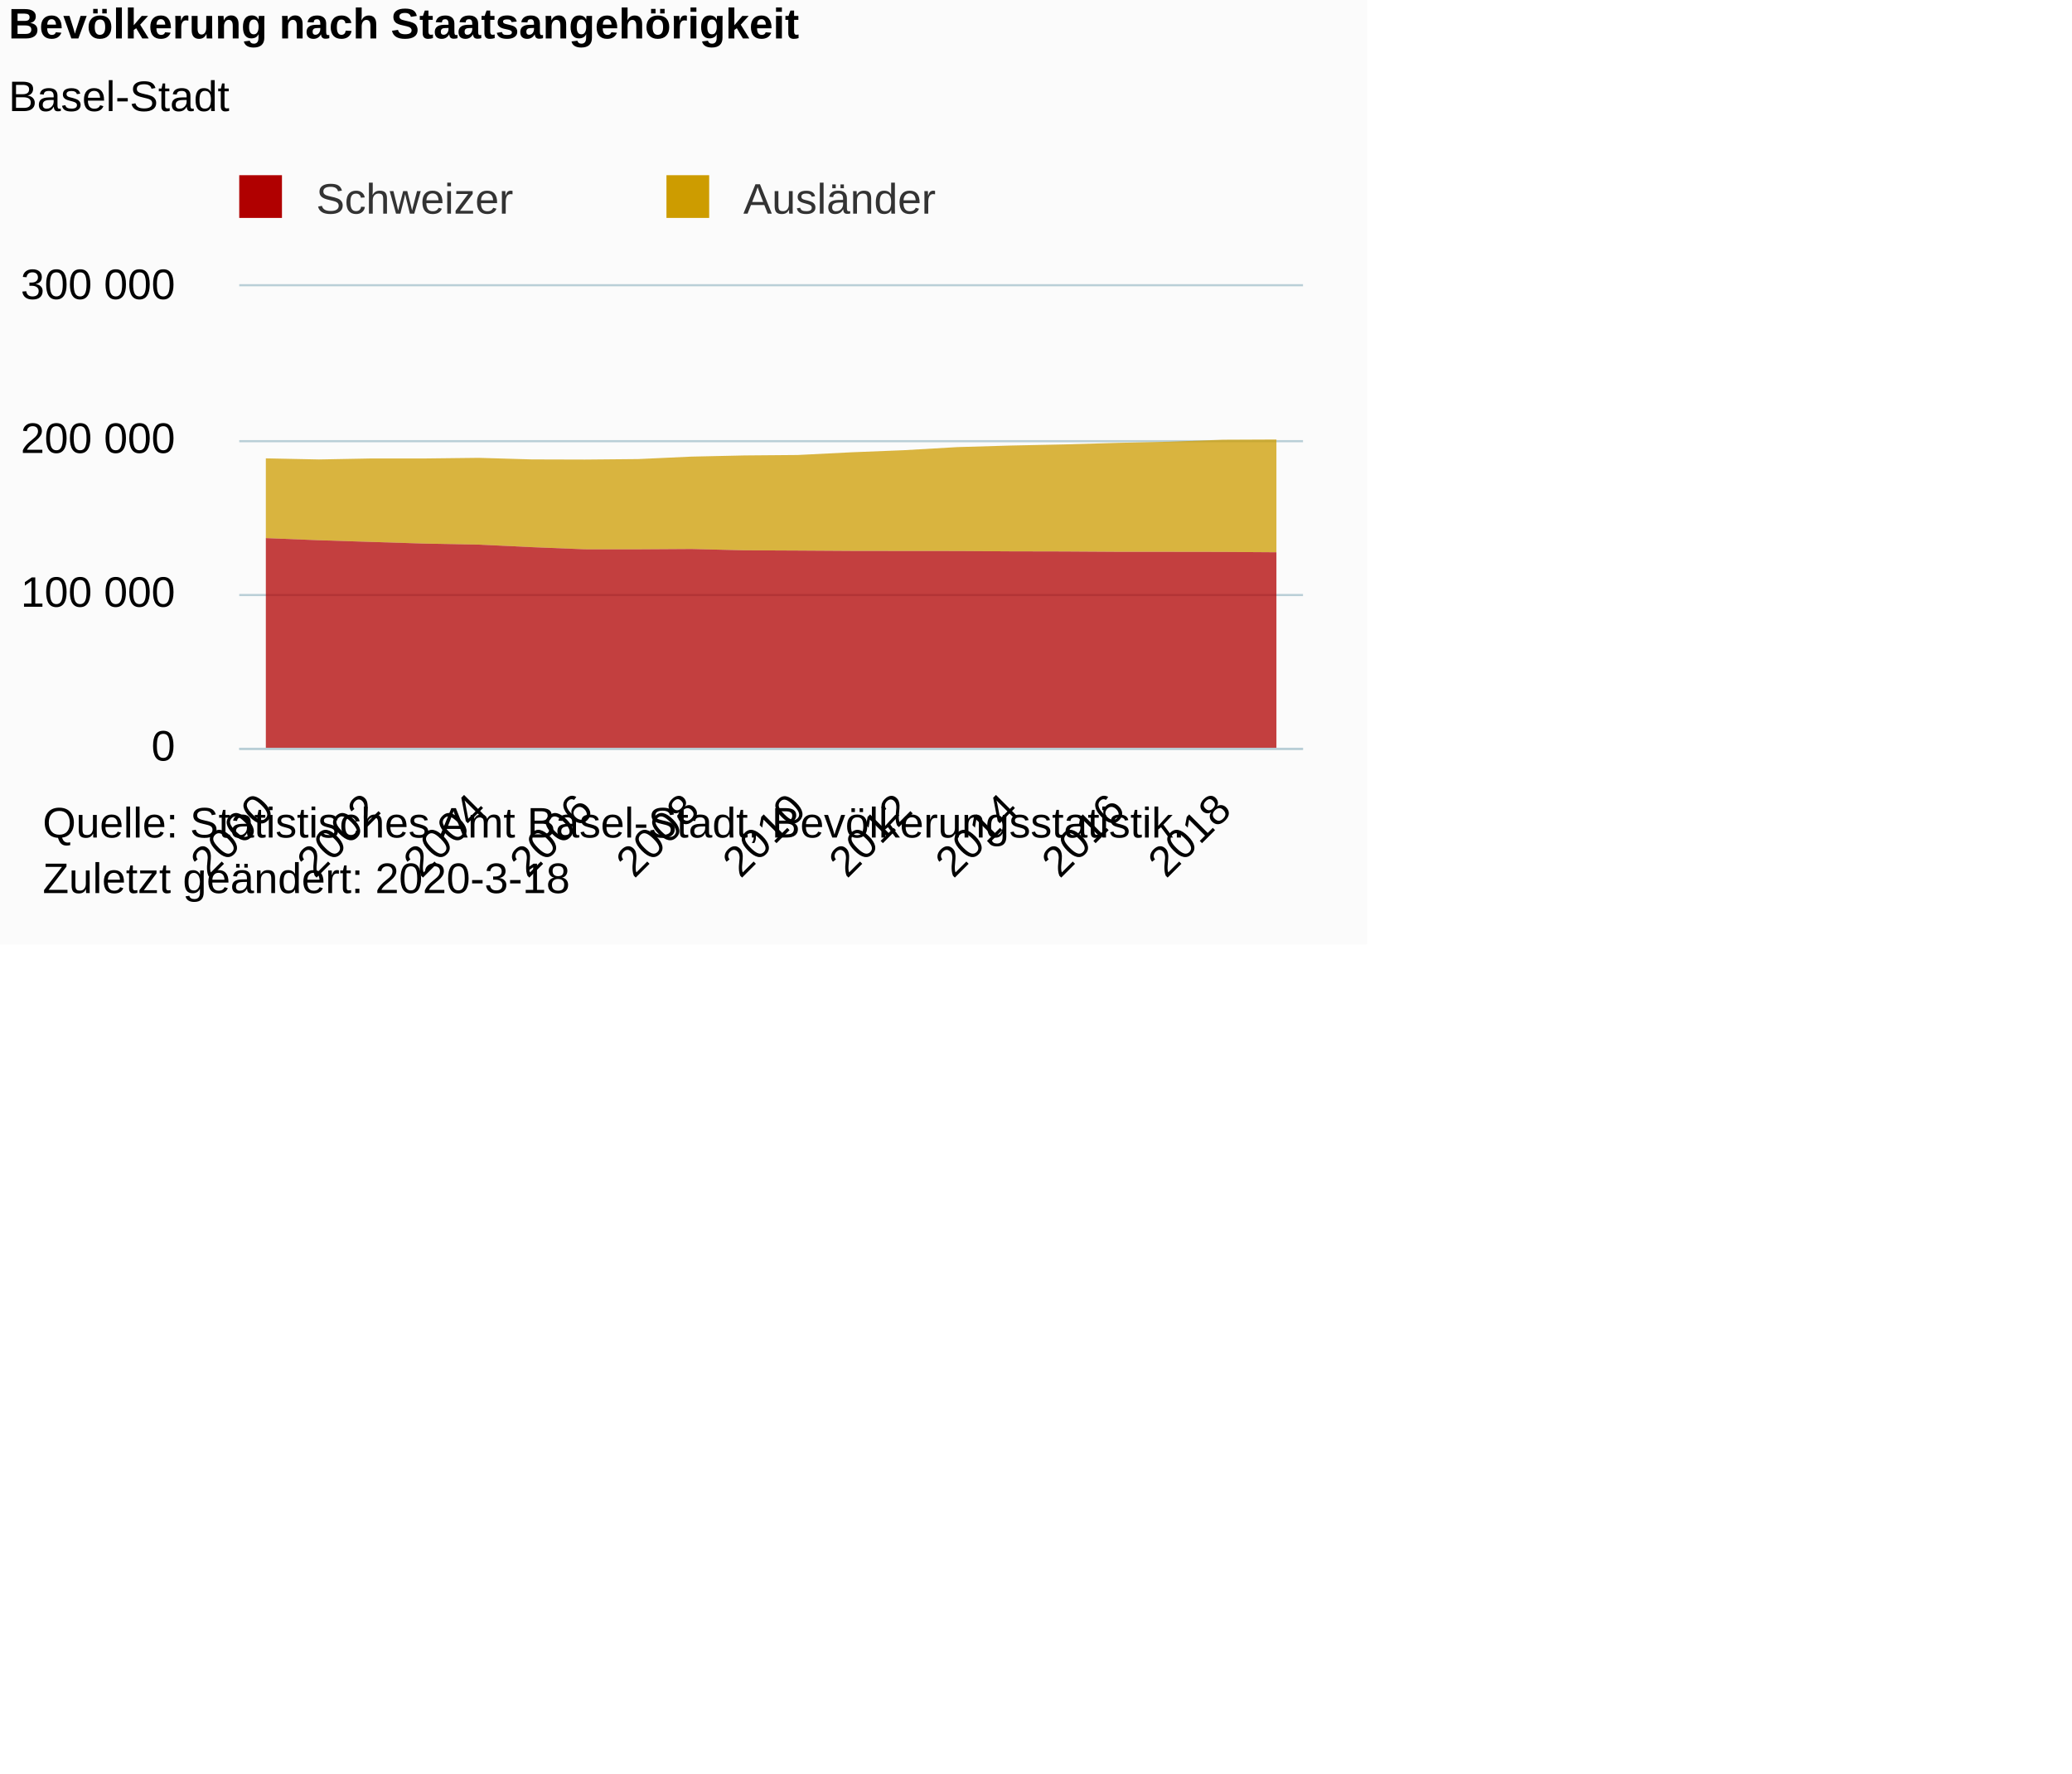
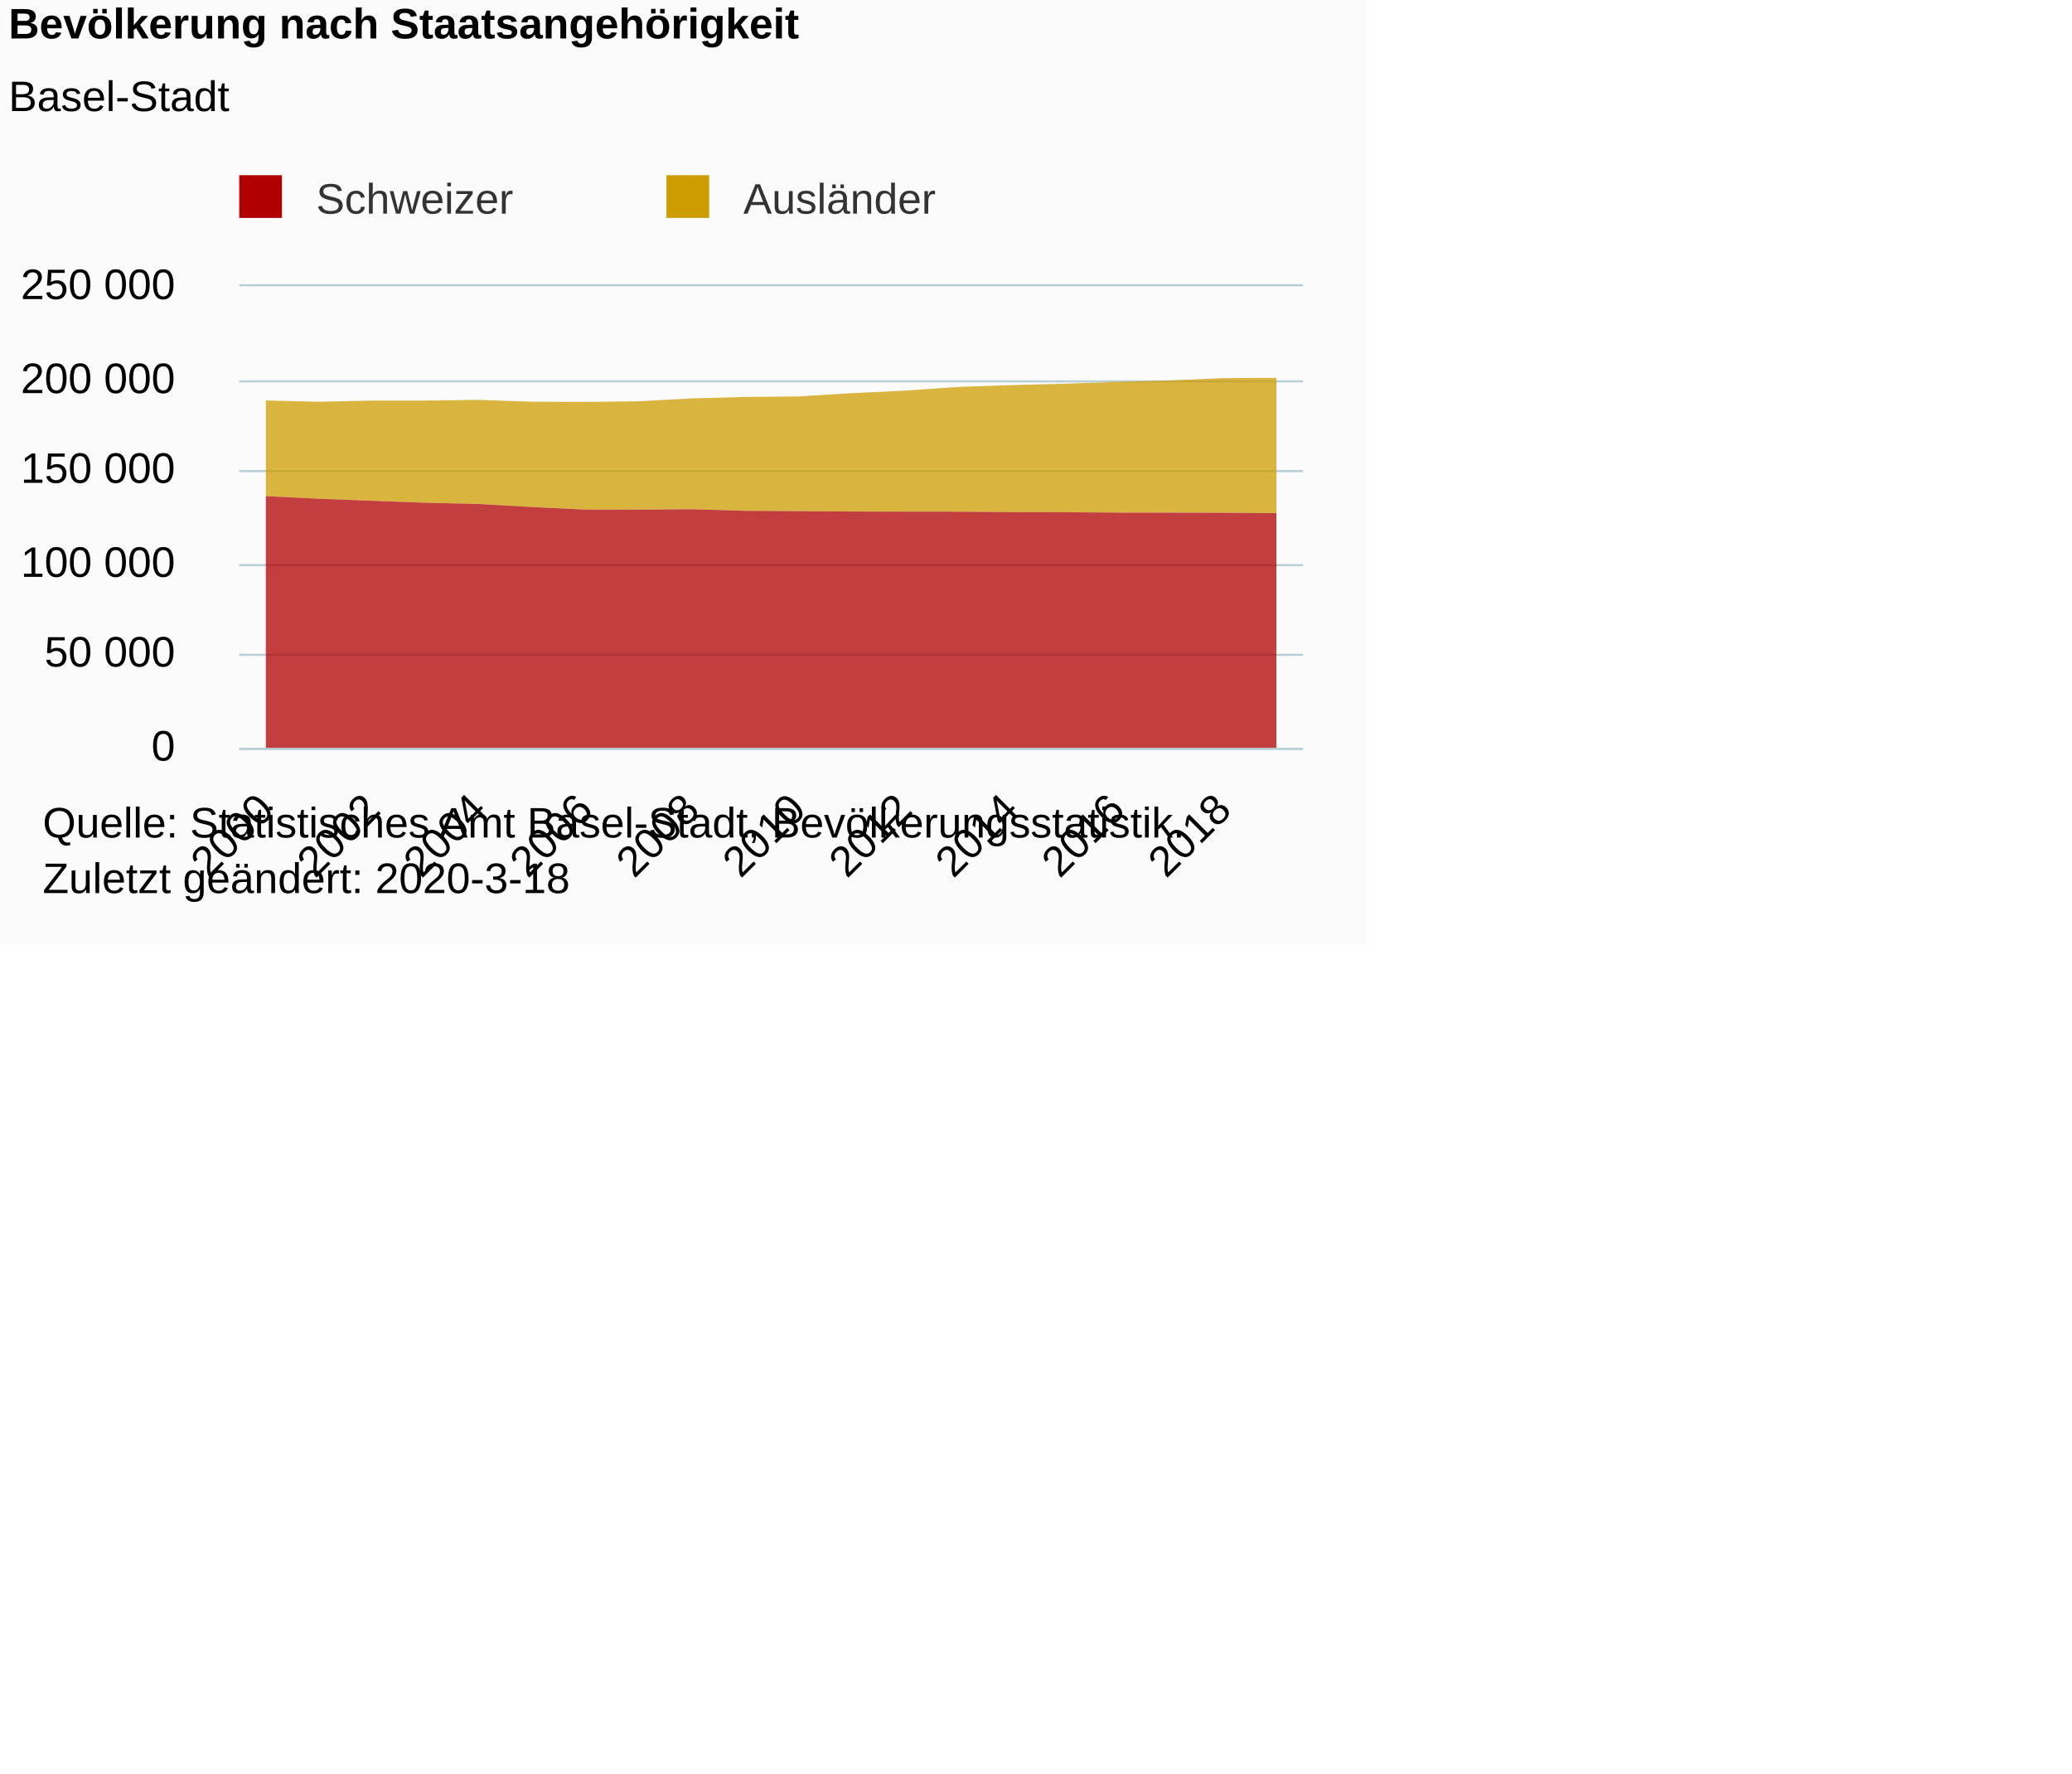
<svg xmlns="http://www.w3.org/2000/svg" version="1.1" class="highcharts-root" style="font-family:Arial;font-size:12px;" viewBox="0 0 485 415">
  <defs>
-     <clipPath id="highcharts-zwuwa7r-6">
+     <clipPath id="highcharts-x825eiy-6">
      <rect x="0" y="0" width="249" height="108" fill="none" />
    </clipPath>
-     <clipPath id="highcharts-zwuwa7r-7">
+     <clipPath id="highcharts-x825eiy-7">
      <rect x="0" y="0" width="249" height="108" fill="none" />
    </clipPath>
  </defs>
  <rect fill="#fbfbfb" class="highcharts-background" x="0" y="0" width="320" height="221" rx="0" ry="0" />
  <rect fill="none" class="highcharts-plot-background" x="56" y="67" width="249" height="108" />
  <g class="highcharts-pane-group" data-z-index="0" />
  <g class="highcharts-grid highcharts-xaxis-grid " data-z-index="1">
    <path fill="none" data-z-index="1" class="highcharts-grid-line" d="M 61.5 67 L 61.5 175" opacity="1" />
    <path fill="none" data-z-index="1" class="highcharts-grid-line" d="M 86.5 67 L 86.5 175" opacity="1" />
    <path fill="none" data-z-index="1" class="highcharts-grid-line" d="M 111.5 67 L 111.5 175" opacity="1" />
    <path fill="none" data-z-index="1" class="highcharts-grid-line" d="M 136.5 67 L 136.5 175" opacity="1" />
    <path fill="none" data-z-index="1" class="highcharts-grid-line" d="M 161.5 67 L 161.5 175" opacity="1" />
    <path fill="none" data-z-index="1" class="highcharts-grid-line" d="M 186.5 67 L 186.5 175" opacity="1" />
    <path fill="none" data-z-index="1" class="highcharts-grid-line" d="M 211.5 67 L 211.5 175" opacity="1" />
    <path fill="none" data-z-index="1" class="highcharts-grid-line" d="M 236.5 67 L 236.5 175" opacity="1" />
    <path fill="none" data-z-index="1" class="highcharts-grid-line" d="M 260.5 67 L 260.5 175" opacity="1" />
    <path fill="none" data-z-index="1" class="highcharts-grid-line" d="M 285.5 67 L 285.5 175" opacity="1" />
  </g>
  <g class="highcharts-grid highcharts-yaxis-grid " data-z-index="1">
    <path fill="none" stroke="#B9CFD7" stroke-width="0.5" data-z-index="1" class="highcharts-grid-line" d="M 56 175.25 L 305 175.25" opacity="1" />
-     <path fill="none" stroke="#B9CFD7" stroke-width="0.5" data-z-index="1" class="highcharts-grid-line" d="M 56 139.25 L 305 139.25" opacity="1" />
-     <path fill="none" stroke="#B9CFD7" stroke-width="0.5" data-z-index="1" class="highcharts-grid-line" d="M 56 103.25 L 305 103.25" opacity="1" />
+     <path fill="none" stroke="#B9CFD7" stroke-width="0.5" data-z-index="1" class="highcharts-grid-line" d="M 56 153.25 L 305 153.25" opacity="1" />
+     <path fill="none" stroke="#B9CFD7" stroke-width="0.5" data-z-index="1" class="highcharts-grid-line" d="M 56 132.25 L 305 132.25" opacity="1" />
+     <path fill="none" stroke="#B9CFD7" stroke-width="0.5" data-z-index="1" class="highcharts-grid-line" d="M 56 110.25 L 305 110.25" opacity="1" />
+     <path fill="none" stroke="#B9CFD7" stroke-width="0.5" data-z-index="1" class="highcharts-grid-line" d="M 56 89.25 L 305 89.25" opacity="1" />
    <path fill="none" stroke="#B9CFD7" stroke-width="0.5" data-z-index="1" class="highcharts-grid-line" d="M 56 66.75 L 305 66.75" opacity="1" />
  </g>
  <rect fill="none" class="highcharts-plot-border" data-z-index="1" x="56" y="67" width="249" height="108" />
  <g class="highcharts-axis highcharts-xaxis " data-z-index="2">
    <path fill="none" class="highcharts-axis-line" stroke="#B9CFD7" stroke-width="0.5" data-z-index="7" d="M 56 175.25 L 305 175.25" />
  </g>
  <g class="highcharts-axis highcharts-yaxis " data-z-index="2">
    <path fill="none" class="highcharts-axis-line" data-z-index="7" d="M 56 67 L 56 175" />
  </g>
  <g class="highcharts-series-group" data-z-index="3">
-     <g data-z-index="0.1" class="highcharts-series highcharts-series-0 highcharts-area-series " transform="translate(56,67) scale(1 1)" clip-path="url(#highcharts-zwuwa7r-7)">
-       <path fill="rgb(205,156,0)" fill-opacity="0.75" d="M 6.225 40.266 L 18.675 40.523 L 31.125 40.289 L 43.575 40.292 L 56.025 40.148 L 68.475 40.513 L 80.925 40.548 L 93.375 40.434 L 105.825 39.861 L 118.275 39.584 L 130.725 39.48 L 143.175 38.853 L 155.625 38.355 L 168.075 37.635 L 180.525 37.27 L 192.975 37.007 L 205.425 36.646 L 217.875 36.364 L 230.325 35.908 L 242.775 35.853 L 242.775 62.247 L 230.325 62.163 L 217.875 62.144 L 205.425 62.137 L 192.975 62.058 L 180.525 62.031 L 168.075 61.953 L 155.625 61.944 L 143.175 61.927 L 130.725 61.848 L 118.275 61.788 L 105.825 61.478 L 93.375 61.556 L 80.925 61.551 L 68.475 61.048 L 56.025 60.459 L 43.575 60.219 L 31.125 59.832 L 18.675 59.432 L 6.225 58.931" class="highcharts-area" data-z-index="0" />
-       <path fill="none" d="M 6.225 40.266 L 18.675 40.523 L 31.125 40.289 L 43.575 40.292 L 56.025 40.148 L 68.475 40.513 L 80.925 40.548 L 93.375 40.434 L 105.825 39.861 L 118.275 39.584 L 130.725 39.48 L 143.175 38.853 L 155.625 38.355 L 168.075 37.635 L 180.525 37.27 L 192.975 37.007 L 205.425 36.646 L 217.875 36.364 L 230.325 35.908 L 242.775 35.853" class="highcharts-graph" data-z-index="1" stroke-linejoin="round" stroke-linecap="round" />
+     <g data-z-index="0.1" class="highcharts-series highcharts-series-0 highcharts-area-series " transform="translate(56,67) scale(1 1)" clip-path="url(#highcharts-x825eiy-7)">
+       <path fill="rgb(205,156,0)" fill-opacity="0.75" d="M 6.225 26.719 L 18.675 27.028 L 31.125 26.747 L 43.575 26.75 L 56.025 26.578 L 68.475 27.016 L 80.925 27.057 L 93.375 26.921 L 105.825 26.234 L 118.275 25.901 L 130.725 25.776 L 143.175 25.023 L 155.625 24.426 L 168.075 23.562 L 180.525 23.125 L 192.975 22.808 L 205.425 22.375 L 217.875 22.037 L 230.325 21.489 L 242.775 21.424 L 242.775 53.096 L 230.325 52.996 L 217.875 52.973 L 205.425 52.964 L 192.975 52.869 L 180.525 52.837 L 168.075 52.744 L 155.625 52.733 L 143.175 52.712 L 130.725 52.617 L 118.275 52.545 L 105.825 52.174 L 93.375 52.267 L 80.925 52.261 L 68.475 51.657 L 56.025 50.951 L 43.575 50.662 L 31.125 50.199 L 18.675 49.718 L 6.225 49.117" class="highcharts-area" data-z-index="0" />
+       <path fill="none" d="M 6.225 26.719 L 18.675 27.028 L 31.125 26.747 L 43.575 26.75 L 56.025 26.578 L 68.475 27.016 L 80.925 27.057 L 93.375 26.921 L 105.825 26.234 L 118.275 25.901 L 130.725 25.776 L 143.175 25.023 L 155.625 24.426 L 168.075 23.562 L 180.525 23.125 L 192.975 22.808 L 205.425 22.375 L 217.875 22.037 L 230.325 21.489 L 242.775 21.424" class="highcharts-graph" data-z-index="1" stroke-linejoin="round" stroke-linecap="round" />
    </g>
    <g data-z-index="0.1" class="highcharts-markers highcharts-series-0 highcharts-area-series " transform="translate(56,67) scale(1 1)" clip-path="none" />
-     <g data-z-index="0.1" class="highcharts-series highcharts-series-1 highcharts-area-series " transform="translate(56,67) scale(1 1)" clip-path="url(#highcharts-zwuwa7r-7)">
-       <path fill="rgb(176,0,0)" fill-opacity="0.75" d="M 6.225 58.931 L 18.675 59.432 L 31.125 59.832 L 43.575 60.219 L 56.025 60.459 L 68.475 61.048 L 80.925 61.551 L 93.375 61.556 L 105.825 61.478 L 118.275 61.788 L 130.725 61.848 L 143.175 61.927 L 155.625 61.944 L 168.075 61.953 L 180.525 62.031 L 192.975 62.058 L 205.425 62.137 L 217.875 62.144 L 230.325 62.163 L 242.775 62.247 L 242.775 108 L 230.325 108 L 217.875 108 L 205.425 108 L 192.975 108 L 180.525 108 L 168.075 108 L 155.625 108 L 143.175 108 L 130.725 108 L 118.275 108 L 105.825 108 L 93.375 108 L 80.925 108 L 68.475 108 L 56.025 108 L 43.575 108 L 31.125 108 L 18.675 108 L 6.225 108" class="highcharts-area" data-z-index="0" />
-       <path fill="none" d="M 6.225 58.931 L 18.675 59.432 L 31.125 59.832 L 43.575 60.219 L 56.025 60.459 L 68.475 61.048 L 80.925 61.551 L 93.375 61.556 L 105.825 61.478 L 118.275 61.788 L 130.725 61.848 L 143.175 61.927 L 155.625 61.944 L 168.075 61.953 L 180.525 62.031 L 192.975 62.058 L 205.425 62.137 L 217.875 62.144 L 230.325 62.163 L 242.775 62.247" class="highcharts-graph" data-z-index="1" stroke-linejoin="round" stroke-linecap="round" />
+     <g data-z-index="0.1" class="highcharts-series highcharts-series-1 highcharts-area-series " transform="translate(56,67) scale(1 1)" clip-path="url(#highcharts-x825eiy-7)">
+       <path fill="rgb(176,0,0)" fill-opacity="0.75" d="M 6.225 49.117 L 18.675 49.718 L 31.125 50.199 L 43.575 50.662 L 56.025 50.951 L 68.475 51.657 L 80.925 52.261 L 93.375 52.267 L 105.825 52.174 L 118.275 52.545 L 130.725 52.617 L 143.175 52.712 L 155.625 52.733 L 168.075 52.744 L 180.525 52.837 L 192.975 52.869 L 205.425 52.964 L 217.875 52.973 L 230.325 52.996 L 242.775 53.096 L 242.775 108 L 230.325 108 L 217.875 108 L 205.425 108 L 192.975 108 L 180.525 108 L 168.075 108 L 155.625 108 L 143.175 108 L 130.725 108 L 118.275 108 L 105.825 108 L 93.375 108 L 80.925 108 L 68.475 108 L 56.025 108 L 43.575 108 L 31.125 108 L 18.675 108 L 6.225 108" class="highcharts-area" data-z-index="0" />
+       <path fill="none" d="M 6.225 49.117 L 18.675 49.718 L 31.125 50.199 L 43.575 50.662 L 56.025 50.951 L 68.475 51.657 L 80.925 52.261 L 93.375 52.267 L 105.825 52.174 L 118.275 52.545 L 130.725 52.617 L 143.175 52.712 L 155.625 52.733 L 168.075 52.744 L 180.525 52.837 L 192.975 52.869 L 205.425 52.964 L 217.875 52.973 L 230.325 52.996 L 242.775 53.096" class="highcharts-graph" data-z-index="1" stroke-linejoin="round" stroke-linecap="round" />
    </g>
    <g data-z-index="0.1" class="highcharts-markers highcharts-series-1 highcharts-area-series " transform="translate(56,67) scale(1 1)" clip-path="none" />
  </g>
  <text x="2" text-anchor="start" class="highcharts-title" data-z-index="4" style="color:#000000;font-size:10px;font-weight:bold;fill:#000000;" y="9">
    <tspan>Bevölkerung nach Staatsangehörigkeit</tspan>
  </text>
  <text x="2" text-anchor="start" class="highcharts-subtitle" data-z-index="4" style="color:#000000;font-size:10px;font-weight:normal;font-family:Arial;fill:#000000;" y="26">
    <tspan>Basel-Stadt</tspan>
  </text>
  <g class="highcharts-legend" data-z-index="7" transform="translate(53,42)">
    <rect fill="none" class="highcharts-legend-box" rx="0" ry="0" x="0" y="0" width="180" height="13" visibility="visible" />
    <g data-z-index="1">
      <g>
        <g class="highcharts-legend-item highcharts-area-series highcharts-color-undefined highcharts-series-1" data-z-index="1" transform="translate(0,-5)">
          <text x="21" style="color:#333333;font-size:10px;font-weight:normal;cursor:pointer;fill:#333333;" text-anchor="start" data-z-index="2" y="13">
            <tspan>Schweizer</tspan>
          </text>
          <rect x="3" y="4" width="10" height="10" fill="#b00000" class="highcharts-point" data-z-index="3" />
        </g>
        <g class="highcharts-legend-item highcharts-area-series highcharts-color-undefined highcharts-series-0" data-z-index="1" transform="translate(100,-5)">
          <text x="21" y="13" style="color:#333333;font-size:10px;font-weight:normal;cursor:pointer;fill:#333333;" text-anchor="start" data-z-index="2">
            <tspan>Ausländer</tspan>
          </text>
          <rect x="3" y="4" width="10" height="10" fill="#cd9c00" class="highcharts-point" data-z-index="3" />
        </g>
      </g>
    </g>
  </g>
  <g class="highcharts-axis-labels highcharts-xaxis-labels " data-z-index="7">
    <text x="64.582" style="color:#000000;cursor:default;font-size:10px;white-space:nowrap;fill:#000000;" text-anchor="end" transform="translate(0,0) rotate(-45 64.58202 190)" y="190" opacity="1">2000</text>
    <text x="89.482" style="color:#000000;cursor:default;font-size:10px;white-space:nowrap;fill:#000000;" text-anchor="end" transform="translate(0,0) rotate(-45 89.48202 190)" y="190" opacity="1">2002</text>
    <text x="114.382" style="color:#000000;cursor:default;font-size:10px;white-space:nowrap;fill:#000000;" text-anchor="end" transform="translate(0,0) rotate(-45 114.382 190)" y="190" opacity="1">2004</text>
    <text x="139.282" style="color:#000000;cursor:default;font-size:10px;white-space:nowrap;fill:#000000;" text-anchor="end" transform="translate(0,0) rotate(-45 139.282 190)" y="190" opacity="1">2006</text>
    <text x="164.182" style="color:#000000;cursor:default;font-size:10px;white-space:nowrap;fill:#000000;" text-anchor="end" transform="translate(0,0) rotate(-45 164.182 190)" y="190" opacity="1">2008</text>
    <text x="189.082" style="color:#000000;cursor:default;font-size:10px;white-space:nowrap;fill:#000000;" text-anchor="end" transform="translate(0,0) rotate(-45 189.082 190)" y="190" opacity="1">2010</text>
    <text x="213.982" style="color:#000000;cursor:default;font-size:10px;white-space:nowrap;fill:#000000;" text-anchor="end" transform="translate(0,0) rotate(-45 213.982 190)" y="190" opacity="1">2012</text>
    <text x="238.882" style="color:#000000;cursor:default;font-size:10px;white-space:nowrap;fill:#000000;" text-anchor="end" transform="translate(0,0) rotate(-45 238.882 190)" y="190" opacity="1">2014</text>
    <text x="263.782" style="color:#000000;cursor:default;font-size:10px;white-space:nowrap;fill:#000000;" text-anchor="end" transform="translate(0,0) rotate(-45 263.782 190)" y="190" opacity="1">2016</text>
    <text x="288.682" style="color:#000000;cursor:default;font-size:10px;white-space:nowrap;fill:#000000;" text-anchor="end" transform="translate(0,0) rotate(-45 288.682 190)" y="190" opacity="1">2018</text>
  </g>
  <g class="highcharts-axis-labels highcharts-yaxis-labels " data-z-index="7">
    <text x="41" style="color:#000000;cursor:default;font-size:10px;fill:#000000;" text-anchor="end" transform="translate(0,0)" y="178" opacity="1">0</text>
-     <text x="41" style="color:#000000;cursor:default;font-size:10px;fill:#000000;" text-anchor="end" transform="translate(0,0)" y="142" opacity="1">
+     <text x="41" style="color:#000000;cursor:default;font-size:10px;fill:#000000;" text-anchor="end" transform="translate(0,0)" y="156" opacity="1">
+       <tspan>50 000</tspan>
+     </text>
+     <text x="41" style="color:#000000;cursor:default;font-size:10px;fill:#000000;" text-anchor="end" transform="translate(0,0)" y="135" opacity="1">
      <tspan>100 000</tspan>
    </text>
-     <text x="41" style="color:#000000;cursor:default;font-size:10px;fill:#000000;" text-anchor="end" transform="translate(0,0)" y="106" opacity="1">
+     <text x="41" style="color:#000000;cursor:default;font-size:10px;fill:#000000;" text-anchor="end" transform="translate(0,0)" y="113" opacity="1">
+       <tspan>150 000</tspan>
+     </text>
+     <text x="41" style="color:#000000;cursor:default;font-size:10px;fill:#000000;" text-anchor="end" transform="translate(0,0)" y="92" opacity="1">
      <tspan>200 000</tspan>
    </text>
    <text x="41" style="color:#000000;cursor:default;font-size:10px;fill:#000000;" text-anchor="end" transform="translate(0,0)" y="70" opacity="1">
-       <tspan>300 000</tspan>
+       <tspan>250 000</tspan>
    </text>
  </g>
  <text x="10" class="highcharts-credits" text-anchor="start" data-z-index="8" style="cursor:default;color:#000000;font-size:10px;fill:#000000;" y="196">
    <tspan>Quelle: Statistisches Amt Basel-Stadt, Bevölkerungsstatistik.</tspan>
    <tspan x="10" dy="13">Zuletzt geändert: 2020-3-18</tspan>
  </text>
</svg>
